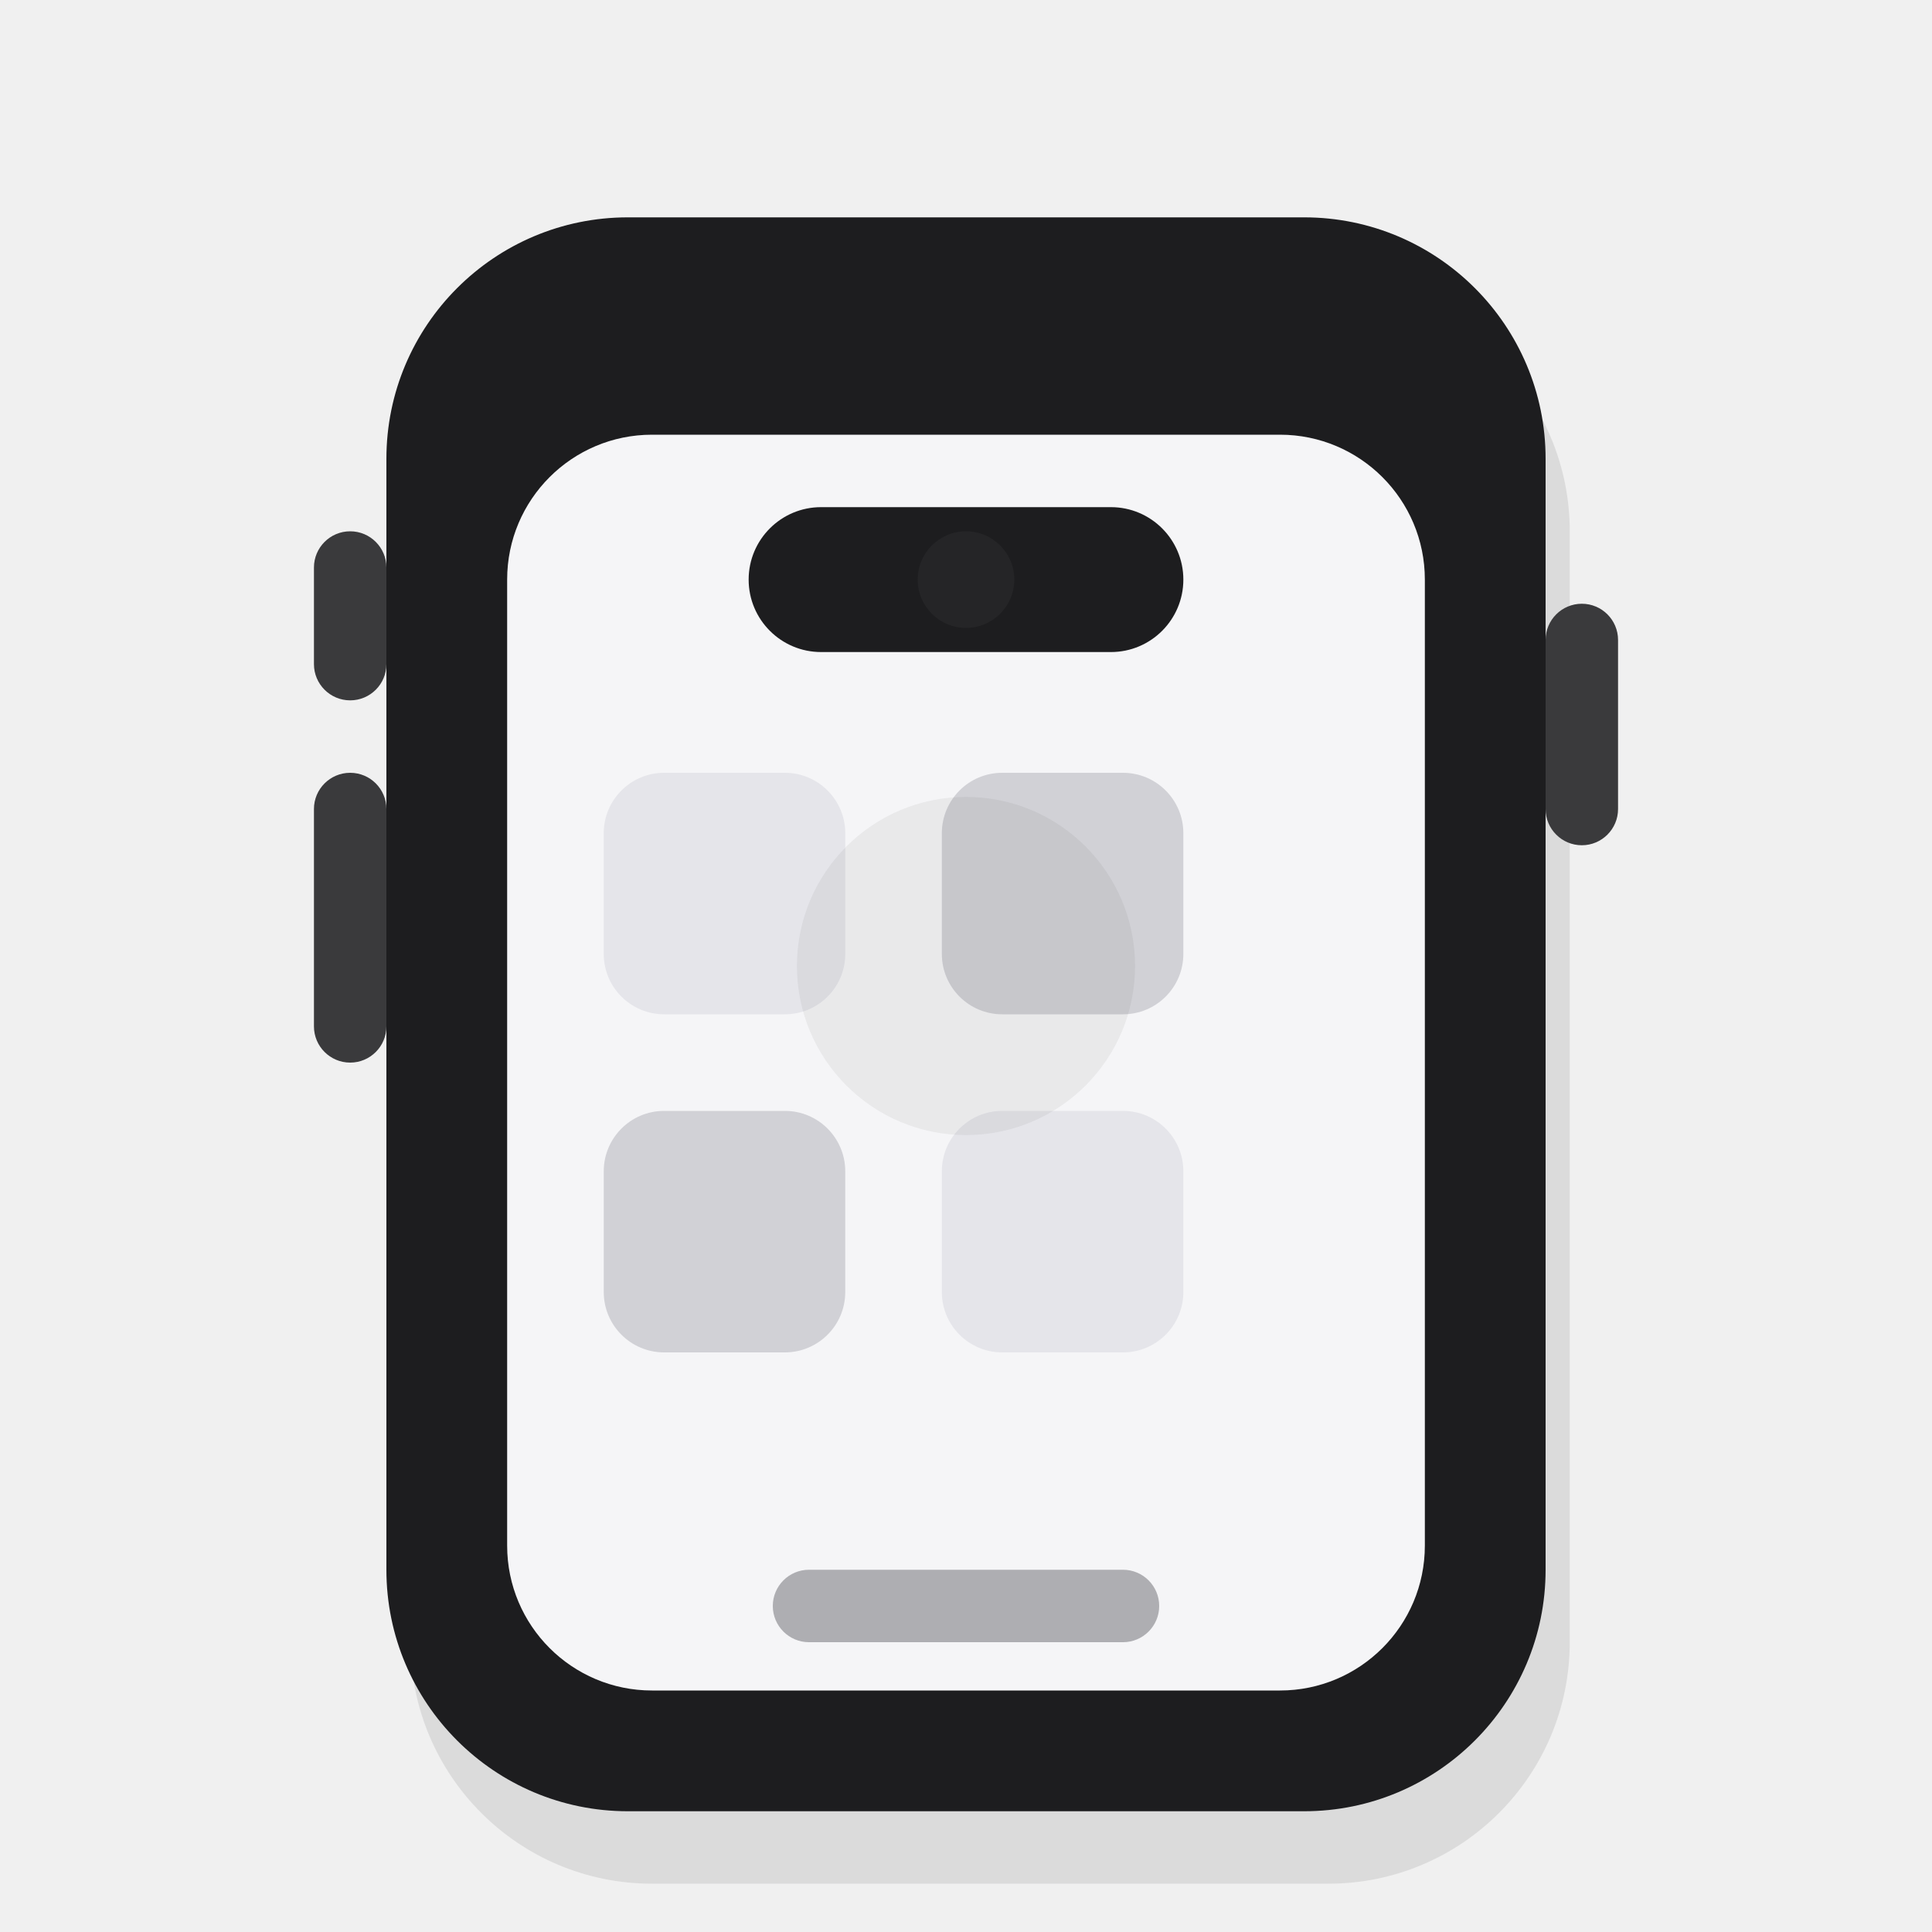
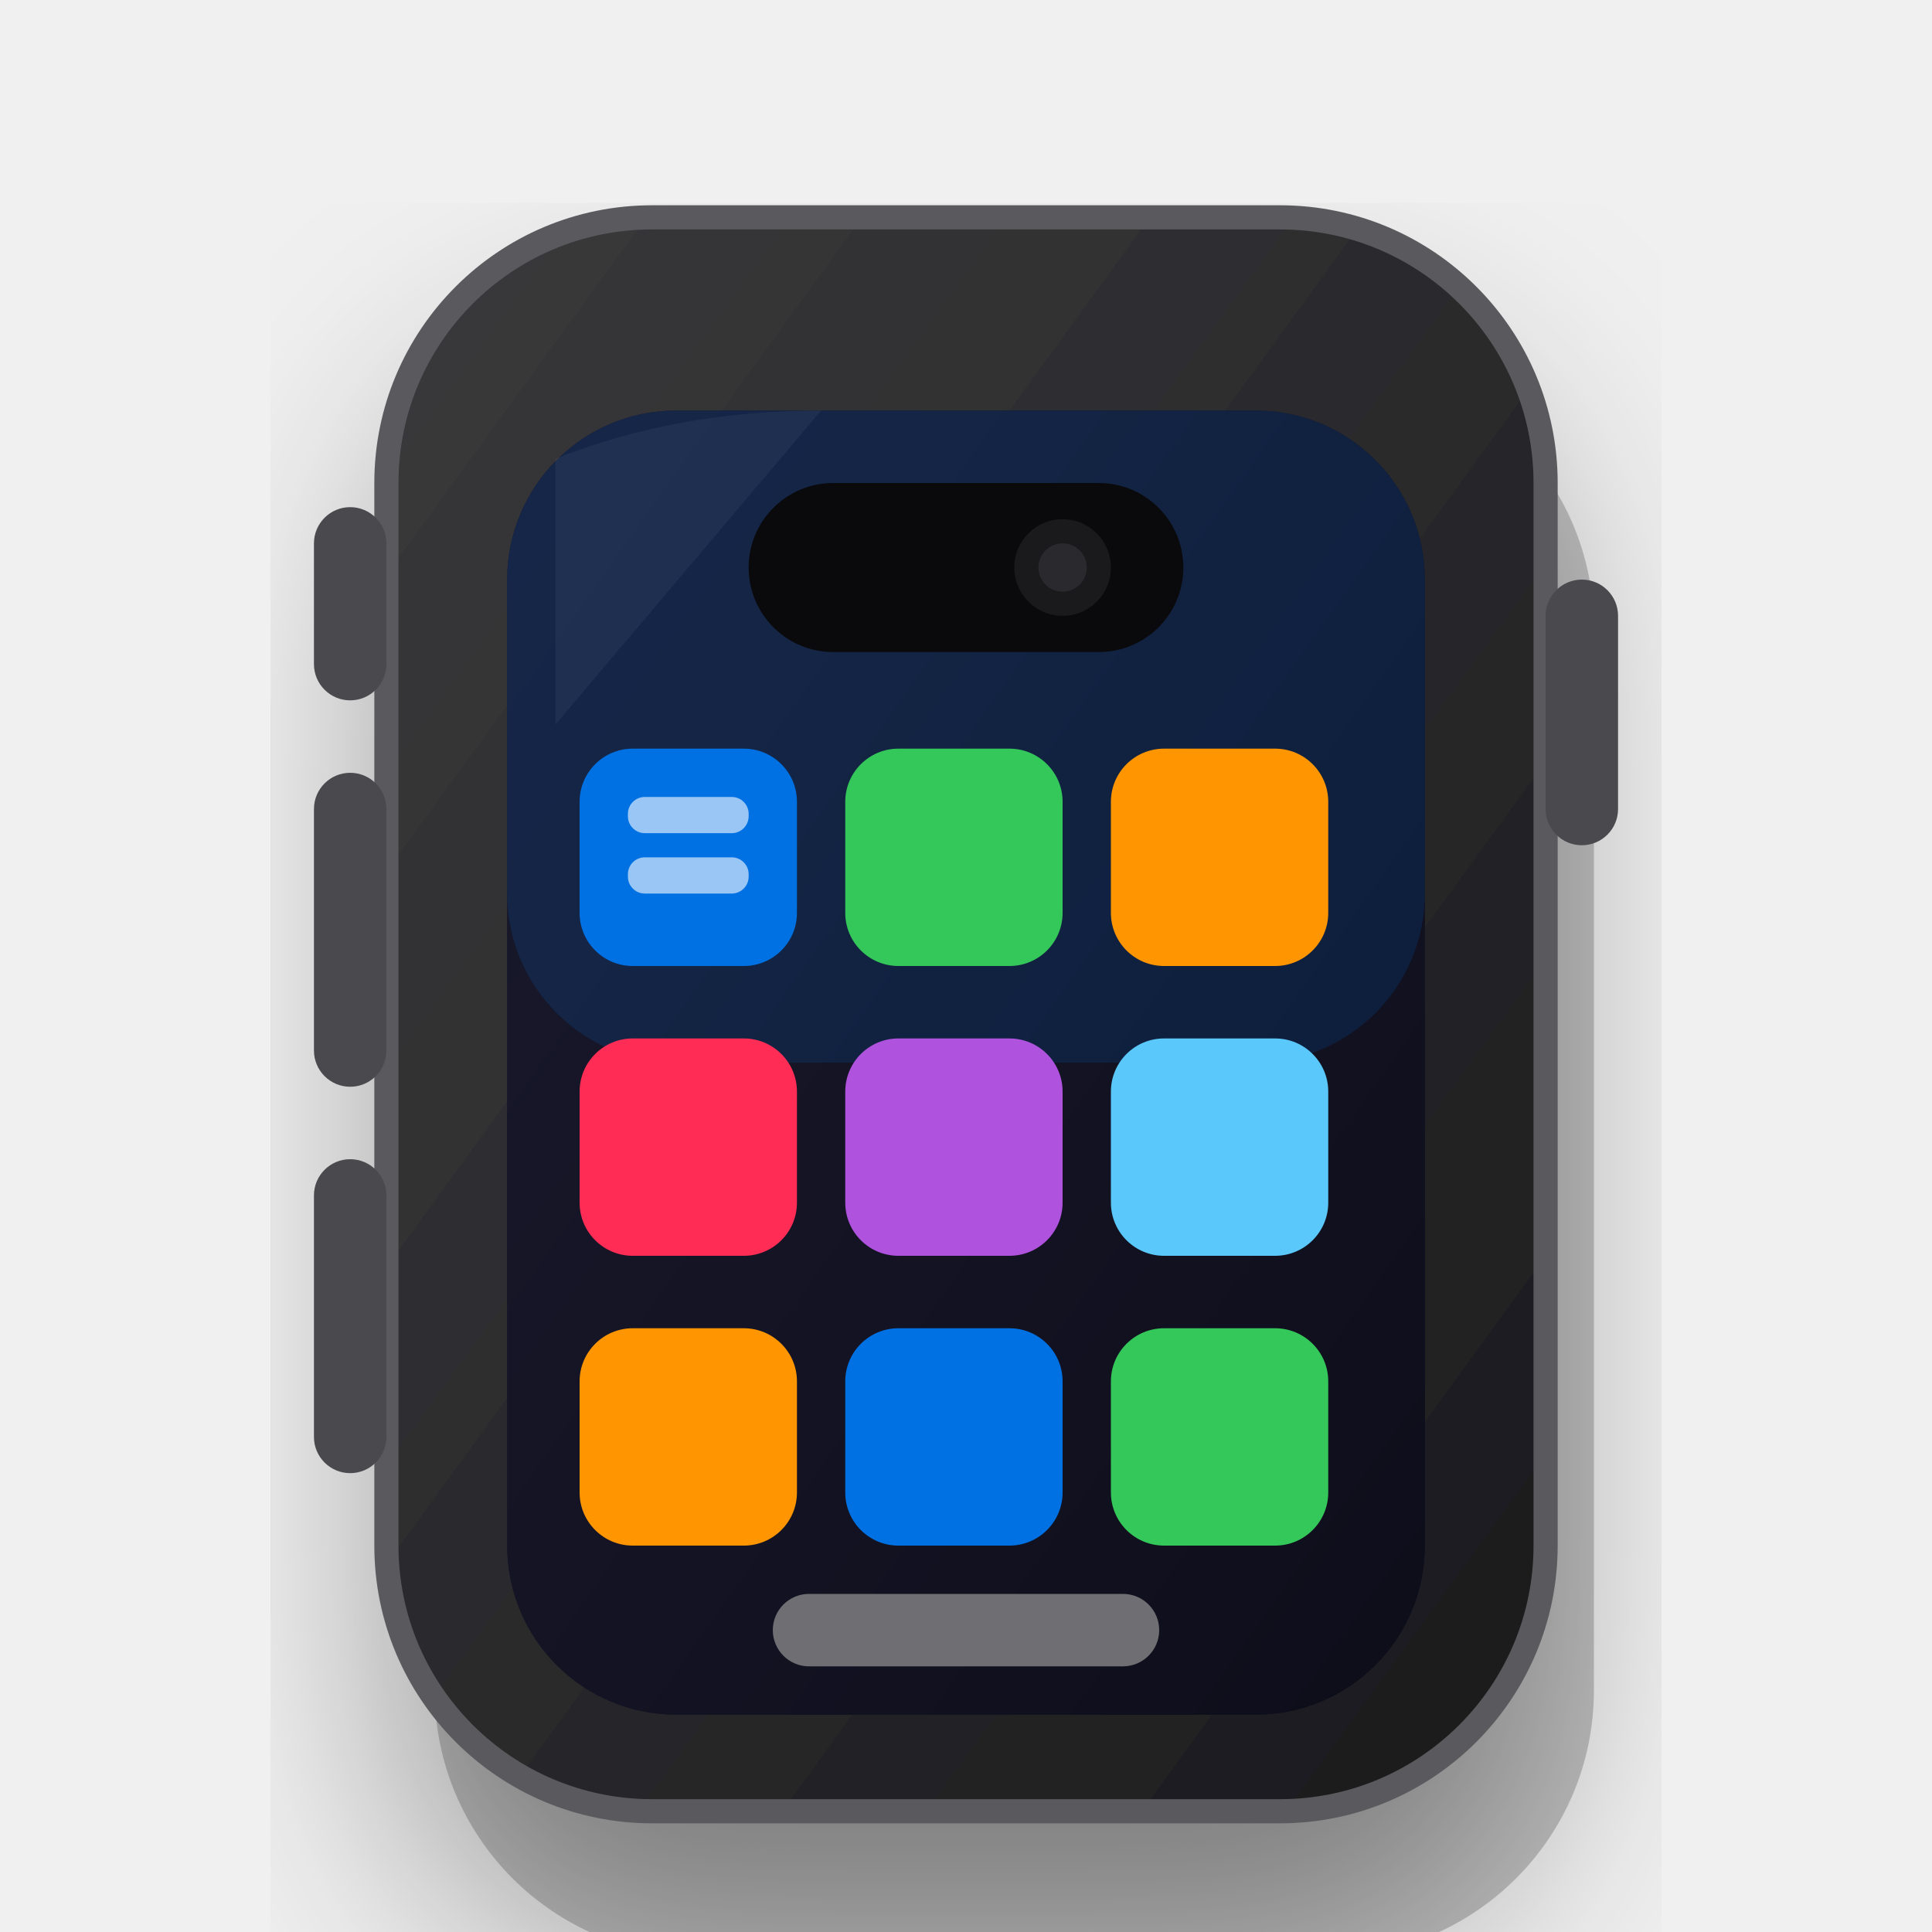
<svg xmlns="http://www.w3.org/2000/svg" viewBox="0 0 80 80">
-   <rect x="16" y="9" width="48" height="66" rx="10" fill="#1d1d1f" opacity="0.1" transform="translate(1 3)" />
-   <rect x="16" y="9" width="48" height="66" rx="10" fill="#1d1d1f" />
-   <rect x="64" y="25" width="3" height="10" rx="1.5" fill="#3a3a3c" />
-   <rect x="13" y="22" width="3" height="7" rx="1.5" fill="#3a3a3c" />
-   <rect x="13" y="32" width="3" height="12" rx="1.5" fill="#3a3a3c" />
-   <rect x="21" y="18" width="38" height="52" rx="6" fill="#f5f5f7" />
-   <rect x="31" y="21" width="18" height="6" rx="3" fill="#1d1d1f" />
-   <circle cx="40" cy="24" r="2" fill="#252527" />
-   <rect x="25" y="32" width="10" height="10" rx="2.5" fill="#e5e5ea" />
-   <rect x="39" y="32" width="10" height="10" rx="2.5" fill="#d1d1d6" />
-   <rect x="25" y="46" width="10" height="10" rx="2.5" fill="#d1d1d6" />
-   <rect x="39" y="46" width="10" height="10" rx="2.5" fill="#e5e5ea" />
-   <circle cx="40" cy="40" r="7" fill="#1d1d1f" opacity="0.06" />
-   <rect x="32" y="65" width="16" height="3" rx="1.5" fill="#aeaeb2" />
+   <defs>
+     <linearGradient id="bodyGrad" x1="0%" y1="0%" x2="100%" y2="100%">
+       <stop offset="0%" stop-color="#3a3a3c" />
+       <stop offset="100%" stop-color="#1a1a1c" />
+     </linearGradient>
+     <linearGradient id="screenGrad" x1="0%" y1="0%" x2="100%" y2="100%">
+       <stop offset="0%" stop-color="#1a1a2e" />
+       <stop offset="100%" stop-color="#0d0d1a" />
+     </linearGradient>
+     <filter id="s">
+       <feDropShadow dx="0" dy="6" stdDeviation="5" flood-opacity="0.35" />
+     </filter>
+   </defs>
+   <rect x="17" y="12" width="48" height="66" rx="11" fill="#000" opacity="0.2" transform="translate(1 3)" />
+   <rect x="16" y="9" width="48" height="66" rx="11" fill="url(#bodyGrad)" filter="url(#s)" />
+   <rect x="16" y="9" width="48" height="66" rx="11" fill="none" stroke="#5a5a5e" stroke-width="1" />
+   <rect x="64" y="24" width="3" height="11" rx="1.5" fill="#4a4a4e" />
+   <rect x="13" y="21" width="3" height="8" rx="1.5" fill="#4a4a4e" />
+   <rect x="13" y="32" width="3" height="13" rx="1.5" fill="#4a4a4e" />
+   <rect x="13" y="48" width="3" height="13" rx="1.5" fill="#4a4a4e" />
+   <rect x="21" y="17" width="38" height="54" rx="7" fill="url(#screenGrad)" />
+   <rect x="21" y="17" width="38" height="54" rx="7" fill="url(#screenGrad)" />
+   <rect x="21" y="17" width="38" height="27" rx="7" fill="#0071e3" opacity="0.15" />
+   <rect x="31" y="20" width="18" height="7" rx="3.5" fill="#0a0a0c" />
+   <circle cx="44" cy="23.5" r="2" fill="#1a1a1c" />
+   <circle cx="44" cy="23.5" r="1" fill="#2a2a2e" />
+   <rect x="24" y="31" width="9" height="9" rx="2.2" fill="#0071e3" />
+   <rect x="35" y="31" width="9" height="9" rx="2.2" fill="#34C759" />
+   <rect x="46" y="31" width="9" height="9" rx="2.2" fill="#FF9500" />
+   <rect x="24" y="43" width="9" height="9" rx="2.2" fill="#FF2D55" />
+   <rect x="35" y="43" width="9" height="9" rx="2.2" fill="#AF52DE" />
+   <rect x="46" y="43" width="9" height="9" rx="2.2" fill="#5AC8FA" />
+   <rect x="24" y="55" width="9" height="9" rx="2.2" fill="#FF9500" />
+   <rect x="35" y="55" width="9" height="9" rx="2.2" fill="#0071e3" />
+   <rect x="46" y="55" width="9" height="9" rx="2.2" fill="#34C759" />
+   <rect x="26" y="33" width="5" height="1.5" rx="0.7" fill="white" opacity="0.6" />
+   <rect x="26" y="35.5" width="5" height="1.5" rx="0.7" fill="white" opacity="0.6" />
+   <rect x="32" y="66" width="16" height="3" rx="1.5" fill="#6e6e73" />
+   <path d="M23 19 Q28 17 34 17 L23 30 Z" fill="white" opacity="0.05" />
</svg>
